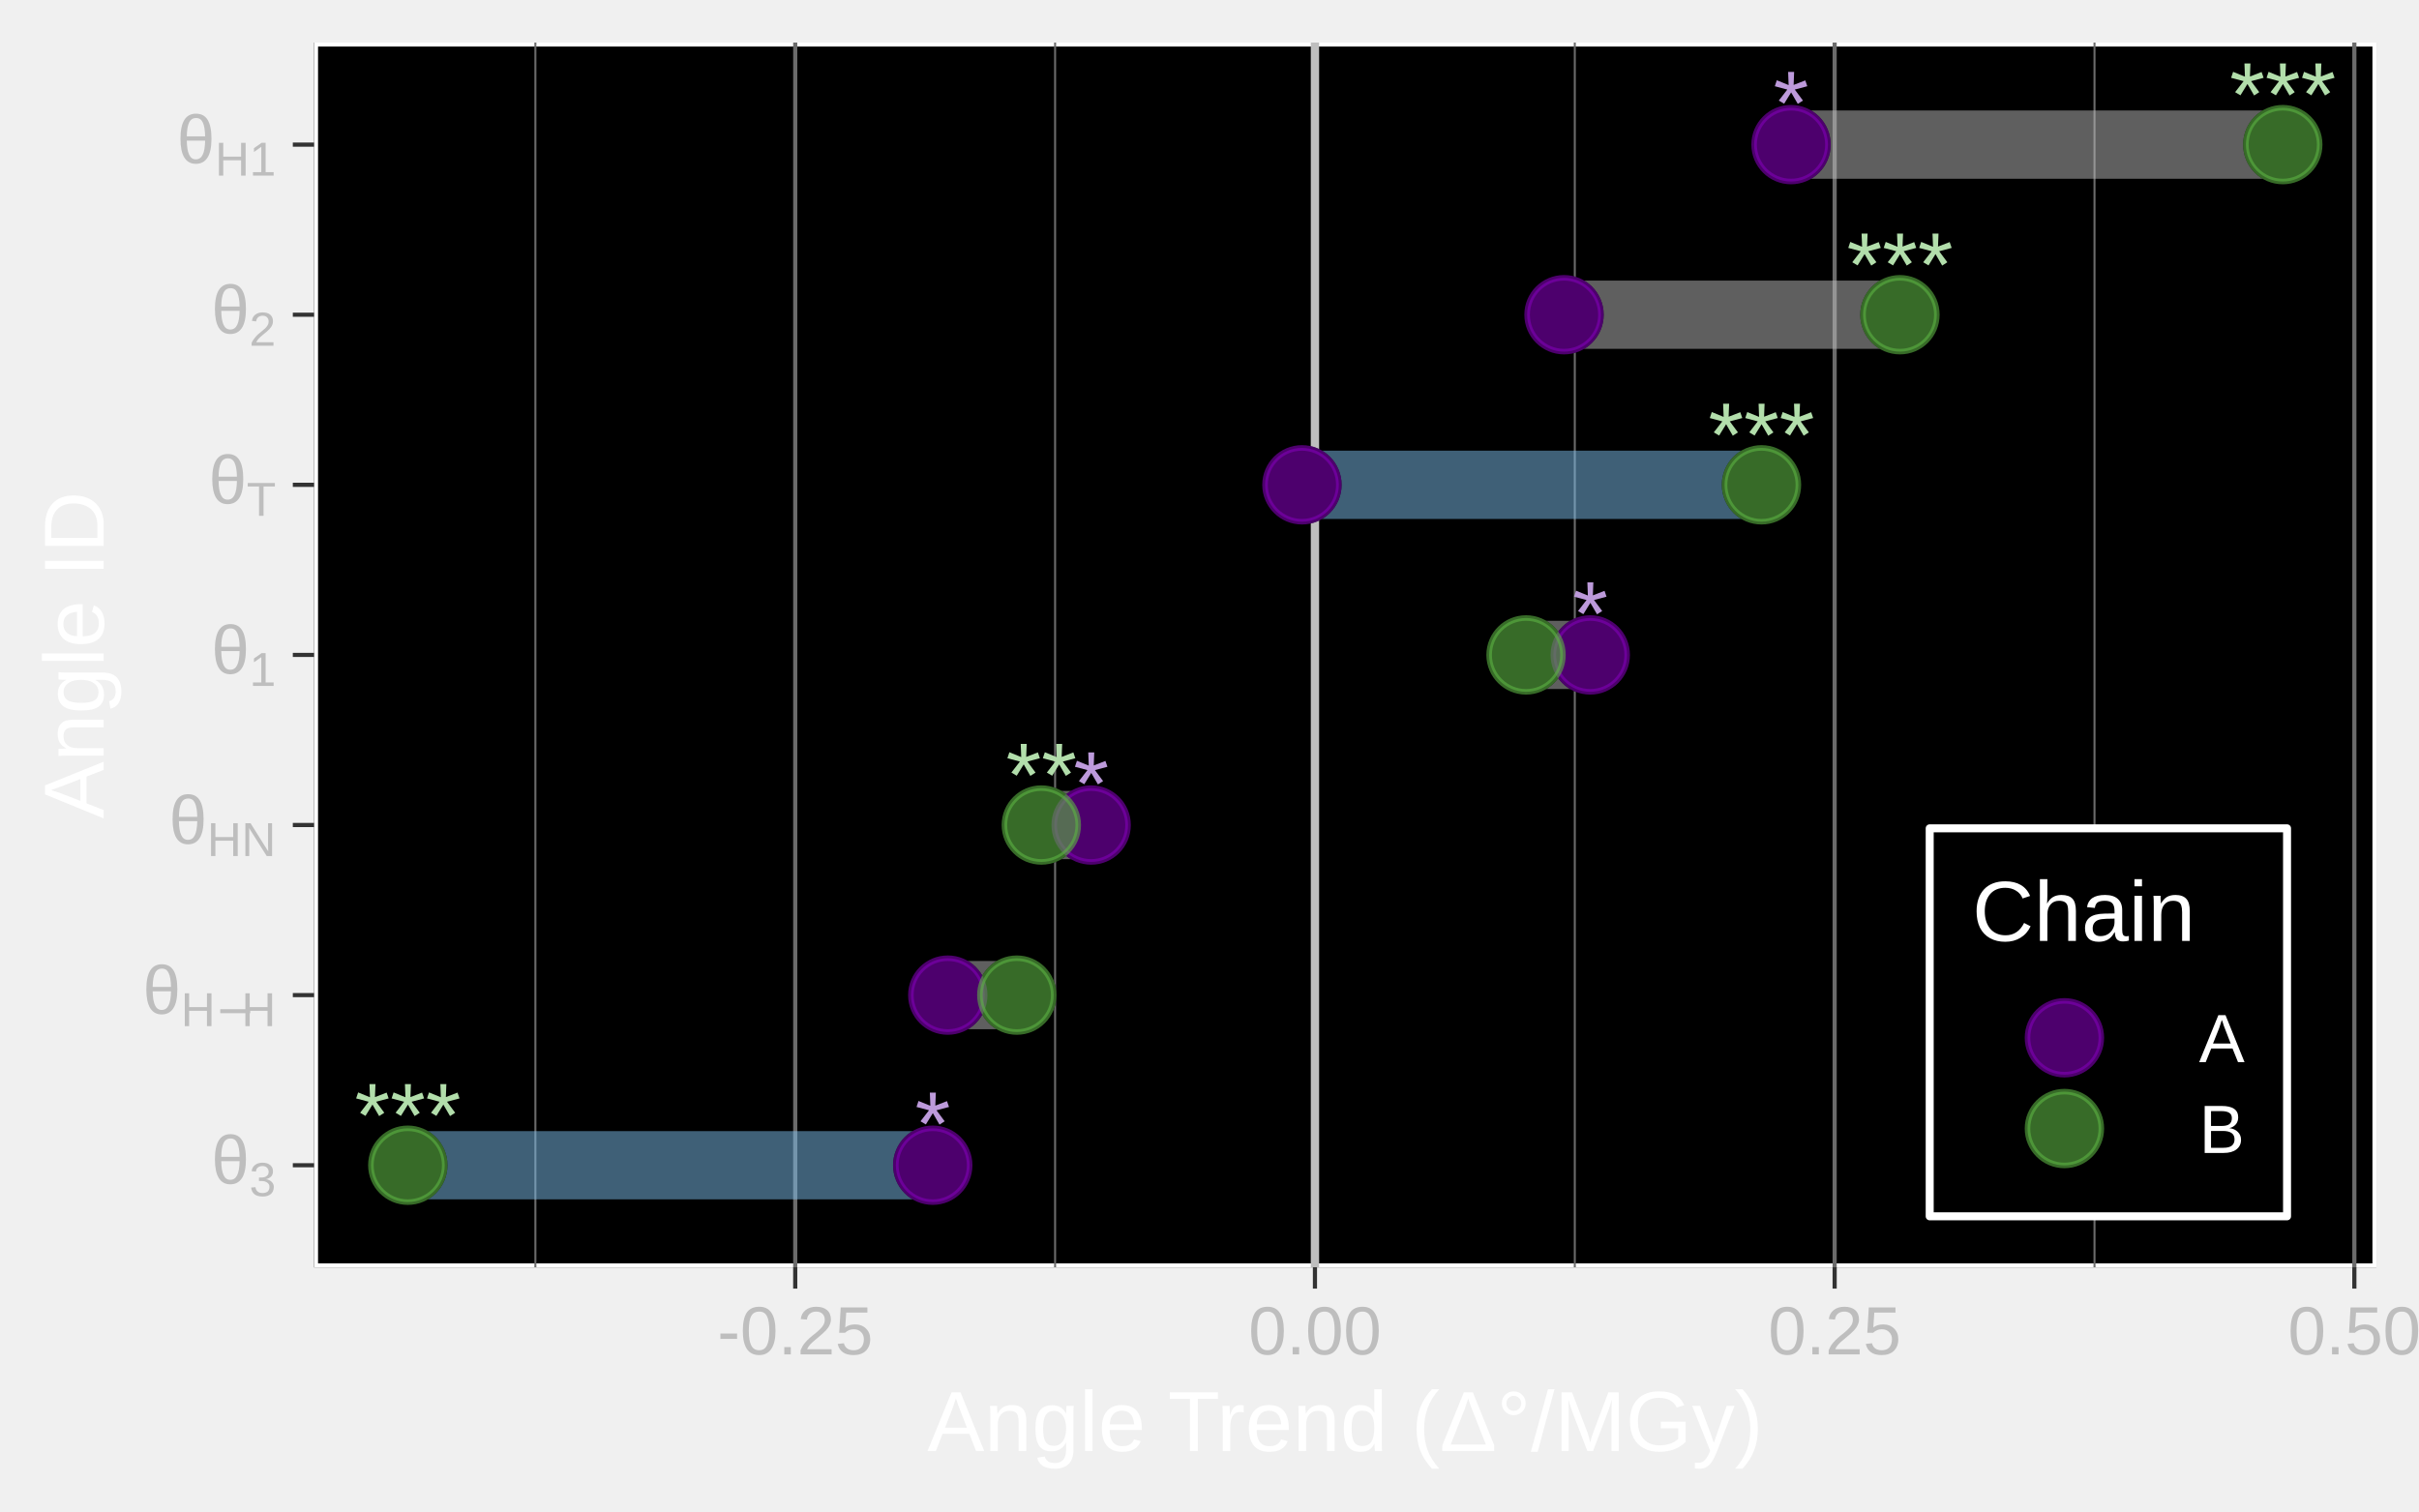
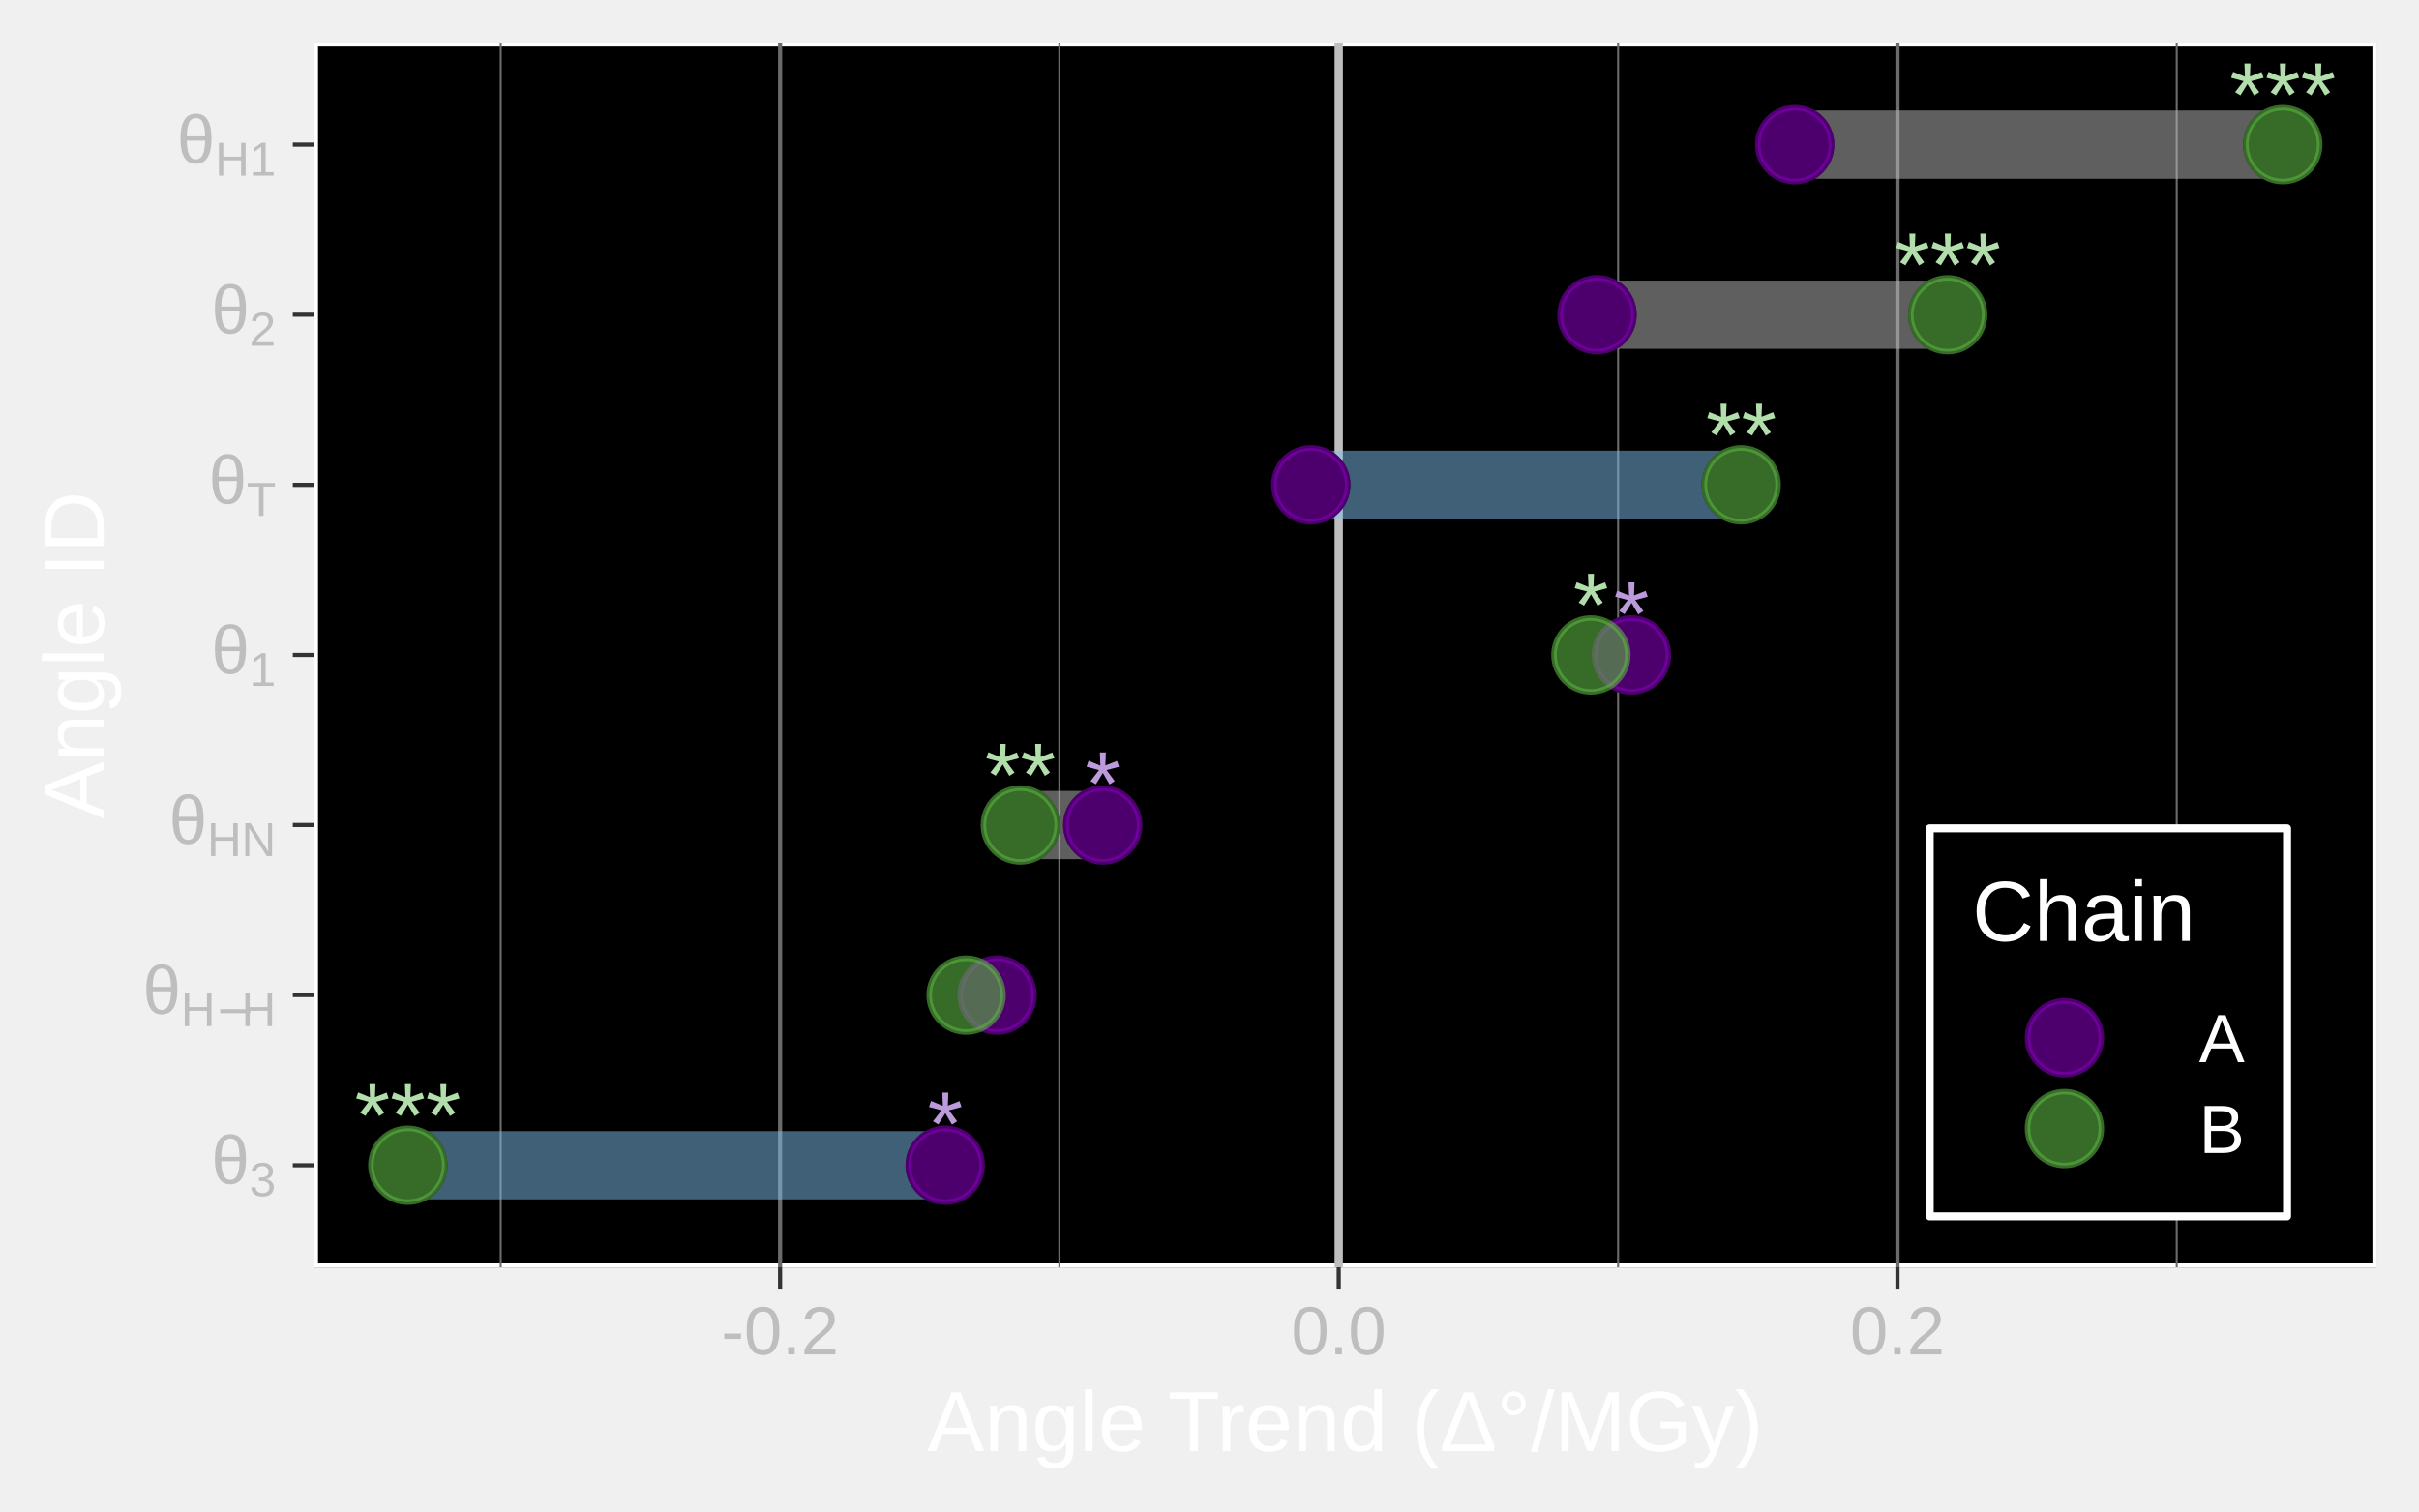
<svg xmlns="http://www.w3.org/2000/svg" width="226.77pt" height="141.73pt" viewBox="0 0 226.77 141.73">
  <g class="svglite">
    <defs>
      <style type="text/css">
    .svglite line, .svglite polyline, .svglite polygon, .svglite path, .svglite rect, .svglite circle {
      fill: none;
      stroke: #000000;
      stroke-linecap: round;
      stroke-linejoin: round;
      stroke-miterlimit: 10.00;
    }
    .svglite text {
      white-space: pre;
    }
    .svglite g.glyphgroup path {
      fill: inherit;
      stroke: none;
    }
  </style>
    </defs>
    <rect width="100%" height="100%" style="stroke: none; fill: none;" />
    <defs>
      <clipPath id="cpMC4wMHwyMjYuNzd8MC4wMHwxNDEuNzM=">
        <rect x="0.00" y="0.00" width="226.77" height="141.73" />
      </clipPath>
    </defs>
    <g clip-path="url(#cpMC4wMHwyMjYuNzd8MC4wMHwxNDEuNzM=)">
</g>
    <defs>
      <clipPath id="cpMjkuNDR8MjIyLjc5fDMuOTl8MTE4Ljgz">
        <rect x="29.44" y="3.99" width="193.34" height="114.85" />
      </clipPath>
    </defs>
    <g clip-path="url(#cpMjkuNDR8MjIyLjc5fDMuOTl8MTE4Ljgz)">
      <rect x="29.44" y="3.99" width="193.34" height="114.85" style="stroke-width: 0.75; stroke: #FFFFFF; fill: #000000;" />
-       <polyline points="50.19,118.83 50.19,3.99 " style="stroke-width: 0.19; stroke: #6B6B6B; stroke-linecap: butt;" />
-       <polyline points="98.91,118.83 98.91,3.99 " style="stroke-width: 0.19; stroke: #6B6B6B; stroke-linecap: butt;" />
-       <polyline points="147.63,118.83 147.63,3.99 " style="stroke-width: 0.19; stroke: #6B6B6B; stroke-linecap: butt;" />
-       <polyline points="196.35,118.83 196.35,3.99 " style="stroke-width: 0.19; stroke: #6B6B6B; stroke-linecap: butt;" />
-       <polyline points="74.55,118.83 74.55,3.99 " style="stroke-width: 0.39; stroke: #6B6B6B; stroke-linecap: butt;" />
-       <polyline points="123.27,118.83 123.27,3.99 " style="stroke-width: 0.39; stroke: #6B6B6B; stroke-linecap: butt;" />
-       <polyline points="171.99,118.83 171.99,3.99 " style="stroke-width: 0.39; stroke: #6B6B6B; stroke-linecap: butt;" />
-       <polyline points="220.71,118.83 220.71,3.99 " style="stroke-width: 0.39; stroke: #6B6B6B; stroke-linecap: butt;" />
-       <line x1="123.27" y1="118.83" x2="123.27" y2="3.99" style="stroke-width: 0.78; stroke: #BEBEBE; stroke-linecap: butt;" />
-       <line x1="87.44" y1="109.26" x2="38.23" y2="109.26" style="stroke-width: 6.40; stroke: #7EC0EE; stroke-opacity: 0.50; stroke-linecap: butt;" />
-       <line x1="88.85" y1="93.31" x2="95.32" y2="93.31" style="stroke-width: 6.40; stroke: #BEBEBE; stroke-opacity: 0.50; stroke-linecap: butt;" />
-       <line x1="102.29" y1="77.36" x2="97.62" y2="77.36" style="stroke-width: 6.40; stroke: #BEBEBE; stroke-opacity: 0.50; stroke-linecap: butt;" />
-       <line x1="149.08" y1="61.41" x2="143.06" y2="61.41" style="stroke-width: 6.40; stroke: #BEBEBE; stroke-opacity: 0.50; stroke-linecap: butt;" />
-       <line x1="122.05" y1="45.46" x2="165.13" y2="45.46" style="stroke-width: 6.40; stroke: #7EC0EE; stroke-opacity: 0.50; stroke-linecap: butt;" />
-       <line x1="146.62" y1="29.51" x2="178.11" y2="29.51" style="stroke-width: 6.40; stroke: #BEBEBE; stroke-opacity: 0.50; stroke-linecap: butt;" />
-       <line x1="167.90" y1="13.56" x2="214.00" y2="13.56" style="stroke-width: 6.40; stroke: #BEBEBE; stroke-opacity: 0.50; stroke-linecap: butt;" />
-       <circle cx="149.08" cy="61.41" r="3.46" style="stroke-width: 0.52; fill: #000000;" />
-       <circle cx="143.06" cy="61.41" r="3.46" style="stroke-width: 0.52; fill: #000000;" />
-       <circle cx="146.62" cy="29.51" r="3.46" style="stroke-width: 0.52; fill: #000000;" />
-       <circle cx="178.11" cy="29.51" r="3.46" style="stroke-width: 0.52; fill: #000000;" />
-       <circle cx="87.44" cy="109.26" r="3.46" style="stroke-width: 0.52; fill: #000000;" />
+       <polyline points="46.94,118.83 46.94,3.99 " style="stroke-width: 0.19; stroke: #6B6B6B; stroke-linecap: butt;" />
+       <polyline points="99.31,118.83 99.31,3.99 " style="stroke-width: 0.19; stroke: #6B6B6B; stroke-linecap: butt;" />
+       <polyline points="151.69,118.83 151.69,3.99 " style="stroke-width: 0.19; stroke: #6B6B6B; stroke-linecap: butt;" />
+       <polyline points="204.06,118.83 204.06,3.99 " style="stroke-width: 0.19; stroke: #6B6B6B; stroke-linecap: butt;" />
+       <polyline points="73.13,118.83 73.13,3.99 " style="stroke-width: 0.39; stroke: #6B6B6B; stroke-linecap: butt;" />
+       <polyline points="125.50,118.83 125.50,3.99 " style="stroke-width: 0.39; stroke: #6B6B6B; stroke-linecap: butt;" />
+       <polyline points="177.88,118.83 177.88,3.99 " style="stroke-width: 0.39; stroke: #6B6B6B; stroke-linecap: butt;" />
+       <line x1="125.50" y1="118.83" x2="125.50" y2="3.99" style="stroke-width: 0.78; stroke: #BEBEBE; stroke-linecap: butt;" />
+       <line x1="88.61" y1="109.26" x2="38.23" y2="109.26" style="stroke-width: 6.40; stroke: #7EC0EE; stroke-opacity: 0.50; stroke-linecap: butt;" />
+       <line x1="93.47" y1="93.31" x2="90.57" y2="93.31" style="stroke-width: 6.40; stroke: #BEBEBE; stroke-opacity: 0.50; stroke-linecap: butt;" />
+       <line x1="103.38" y1="77.36" x2="95.65" y2="77.36" style="stroke-width: 6.40; stroke: #BEBEBE; stroke-opacity: 0.50; stroke-linecap: butt;" />
+       <line x1="152.94" y1="61.41" x2="149.14" y2="61.41" style="stroke-width: 6.40; stroke: #BEBEBE; stroke-opacity: 0.50; stroke-linecap: butt;" />
+       <line x1="122.88" y1="45.46" x2="163.23" y2="45.46" style="stroke-width: 6.40; stroke: #7EC0EE; stroke-opacity: 0.50; stroke-linecap: butt;" />
+       <line x1="149.71" y1="29.51" x2="182.59" y2="29.51" style="stroke-width: 6.40; stroke: #BEBEBE; stroke-opacity: 0.50; stroke-linecap: butt;" />
+       <line x1="168.24" y1="13.56" x2="214.00" y2="13.56" style="stroke-width: 6.40; stroke: #BEBEBE; stroke-opacity: 0.50; stroke-linecap: butt;" />
+       <circle cx="152.94" cy="61.41" r="3.46" style="stroke-width: 0.52; fill: #000000;" />
+       <circle cx="149.14" cy="61.41" r="3.46" style="stroke-width: 0.52; fill: #000000;" />
+       <circle cx="149.71" cy="29.51" r="3.46" style="stroke-width: 0.52; fill: #000000;" />
+       <circle cx="182.59" cy="29.51" r="3.46" style="stroke-width: 0.52; fill: #000000;" />
+       <circle cx="88.61" cy="109.26" r="3.46" style="stroke-width: 0.52; fill: #000000;" />
      <circle cx="38.23" cy="109.26" r="3.46" style="stroke-width: 0.52; fill: #000000;" />
-       <circle cx="122.05" cy="45.46" r="3.46" style="stroke-width: 0.52; fill: #000000;" />
-       <circle cx="165.13" cy="45.46" r="3.46" style="stroke-width: 0.52; fill: #000000;" />
-       <circle cx="88.85" cy="93.31" r="3.46" style="stroke-width: 0.52; fill: #000000;" />
-       <circle cx="95.32" cy="93.31" r="3.46" style="stroke-width: 0.52; fill: #000000;" />
-       <circle cx="167.90" cy="13.56" r="3.46" style="stroke-width: 0.52; fill: #000000;" />
+       <circle cx="122.88" cy="45.46" r="3.46" style="stroke-width: 0.52; fill: #000000;" />
+       <circle cx="163.23" cy="45.46" r="3.46" style="stroke-width: 0.52; fill: #000000;" />
+       <circle cx="93.47" cy="93.31" r="3.46" style="stroke-width: 0.52; fill: #000000;" />
+       <circle cx="90.57" cy="93.31" r="3.46" style="stroke-width: 0.52; fill: #000000;" />
+       <circle cx="168.24" cy="13.56" r="3.46" style="stroke-width: 0.52; fill: #000000;" />
      <circle cx="214.00" cy="13.56" r="3.46" style="stroke-width: 0.52; fill: #000000;" />
-       <circle cx="102.29" cy="77.36" r="3.46" style="stroke-width: 0.52; fill: #000000;" />
-       <circle cx="97.62" cy="77.36" r="3.46" style="stroke-width: 0.52; fill: #000000;" />
-       <circle cx="149.08" cy="61.41" r="3.46" style="stroke-width: 0.52; stroke: #8100B6; stroke-opacity: 0.60; fill: #8100B6; fill-opacity: 0.60;" />
-       <circle cx="143.06" cy="61.41" r="3.46" style="stroke-width: 0.52; stroke: #5CB344; stroke-opacity: 0.60; fill: #5CB344; fill-opacity: 0.60;" />
-       <circle cx="146.62" cy="29.51" r="3.46" style="stroke-width: 0.52; stroke: #8100B6; stroke-opacity: 0.60; fill: #8100B6; fill-opacity: 0.60;" />
-       <circle cx="178.11" cy="29.51" r="3.46" style="stroke-width: 0.52; stroke: #5CB344; stroke-opacity: 0.60; fill: #5CB344; fill-opacity: 0.60;" />
-       <circle cx="87.44" cy="109.26" r="3.46" style="stroke-width: 0.52; stroke: #8100B6; stroke-opacity: 0.60; fill: #8100B6; fill-opacity: 0.60;" />
+       <circle cx="103.38" cy="77.36" r="3.46" style="stroke-width: 0.52; fill: #000000;" />
+       <circle cx="95.65" cy="77.36" r="3.46" style="stroke-width: 0.52; fill: #000000;" />
+       <circle cx="152.94" cy="61.41" r="3.46" style="stroke-width: 0.52; stroke: #8100B6; stroke-opacity: 0.60; fill: #8100B6; fill-opacity: 0.60;" />
+       <circle cx="149.14" cy="61.41" r="3.46" style="stroke-width: 0.52; stroke: #5CB344; stroke-opacity: 0.60; fill: #5CB344; fill-opacity: 0.60;" />
+       <circle cx="149.71" cy="29.51" r="3.46" style="stroke-width: 0.52; stroke: #8100B6; stroke-opacity: 0.60; fill: #8100B6; fill-opacity: 0.60;" />
+       <circle cx="182.59" cy="29.51" r="3.46" style="stroke-width: 0.52; stroke: #5CB344; stroke-opacity: 0.60; fill: #5CB344; fill-opacity: 0.60;" />
+       <circle cx="88.61" cy="109.26" r="3.46" style="stroke-width: 0.52; stroke: #8100B6; stroke-opacity: 0.60; fill: #8100B6; fill-opacity: 0.60;" />
      <circle cx="38.23" cy="109.26" r="3.46" style="stroke-width: 0.52; stroke: #5CB344; stroke-opacity: 0.60; fill: #5CB344; fill-opacity: 0.60;" />
-       <circle cx="122.05" cy="45.46" r="3.46" style="stroke-width: 0.52; stroke: #8100B6; stroke-opacity: 0.60; fill: #8100B6; fill-opacity: 0.60;" />
-       <circle cx="165.13" cy="45.46" r="3.46" style="stroke-width: 0.52; stroke: #5CB344; stroke-opacity: 0.60; fill: #5CB344; fill-opacity: 0.60;" />
-       <circle cx="88.85" cy="93.31" r="3.46" style="stroke-width: 0.52; stroke: #8100B6; stroke-opacity: 0.60; fill: #8100B6; fill-opacity: 0.60;" />
-       <circle cx="95.32" cy="93.31" r="3.46" style="stroke-width: 0.52; stroke: #5CB344; stroke-opacity: 0.60; fill: #5CB344; fill-opacity: 0.60;" />
-       <circle cx="167.90" cy="13.56" r="3.46" style="stroke-width: 0.52; stroke: #8100B6; stroke-opacity: 0.60; fill: #8100B6; fill-opacity: 0.60;" />
+       <circle cx="122.88" cy="45.46" r="3.46" style="stroke-width: 0.52; stroke: #8100B6; stroke-opacity: 0.60; fill: #8100B6; fill-opacity: 0.60;" />
+       <circle cx="163.23" cy="45.46" r="3.46" style="stroke-width: 0.52; stroke: #5CB344; stroke-opacity: 0.60; fill: #5CB344; fill-opacity: 0.60;" />
+       <circle cx="93.47" cy="93.31" r="3.46" style="stroke-width: 0.52; stroke: #8100B6; stroke-opacity: 0.60; fill: #8100B6; fill-opacity: 0.60;" />
+       <circle cx="90.57" cy="93.31" r="3.46" style="stroke-width: 0.52; stroke: #5CB344; stroke-opacity: 0.60; fill: #5CB344; fill-opacity: 0.60;" />
+       <circle cx="168.24" cy="13.56" r="3.46" style="stroke-width: 0.52; stroke: #8100B6; stroke-opacity: 0.60; fill: #8100B6; fill-opacity: 0.60;" />
      <circle cx="214.00" cy="13.56" r="3.46" style="stroke-width: 0.52; stroke: #5CB344; stroke-opacity: 0.60; fill: #5CB344; fill-opacity: 0.60;" />
-       <circle cx="102.29" cy="77.36" r="3.46" style="stroke-width: 0.52; stroke: #8100B6; stroke-opacity: 0.60; fill: #8100B6; fill-opacity: 0.60;" />
-       <circle cx="97.62" cy="77.36" r="3.46" style="stroke-width: 0.52; stroke: #5CB344; stroke-opacity: 0.60; fill: #5CB344; fill-opacity: 0.60;" />
-       <text x="149.08" y="60.48" text-anchor="middle" style="font-size: 8.54px;fill: #BD9ADB; font-family: &quot;Arial&quot;;" textLength="3.31px" lengthAdjust="spacingAndGlyphs">*</text>
-       <text x="146.62" y="28.58" text-anchor="middle" style="font-size: 8.54px;fill: #BD9ADB; font-family: &quot;Arial&quot;;" textLength="2.38px" lengthAdjust="spacingAndGlyphs"> </text>
-       <text x="87.44" y="108.33" text-anchor="middle" style="font-size: 8.54px;fill: #BD9ADB; font-family: &quot;Arial&quot;;" textLength="3.31px" lengthAdjust="spacingAndGlyphs">*</text>
-       <text x="122.05" y="44.53" text-anchor="middle" style="font-size: 8.54px;fill: #BD9ADB; font-family: &quot;Arial&quot;;" textLength="2.38px" lengthAdjust="spacingAndGlyphs"> </text>
-       <text x="88.85" y="92.38" text-anchor="middle" style="font-size: 8.54px;fill: #BD9ADB; font-family: &quot;Arial&quot;;" textLength="2.38px" lengthAdjust="spacingAndGlyphs"> </text>
-       <text x="167.90" y="12.62" text-anchor="middle" style="font-size: 8.54px;fill: #BD9ADB; font-family: &quot;Arial&quot;;" textLength="3.31px" lengthAdjust="spacingAndGlyphs">*</text>
-       <text x="102.29" y="76.43" text-anchor="middle" style="font-size: 8.54px;fill: #BD9ADB; font-family: &quot;Arial&quot;;" textLength="3.31px" lengthAdjust="spacingAndGlyphs">*</text>
-       <text x="143.06" y="59.68" text-anchor="middle" style="font-size: 8.54px;fill: #B2DEAB; font-family: &quot;Arial&quot;;" textLength="2.38px" lengthAdjust="spacingAndGlyphs"> </text>
-       <text x="178.11" y="27.78" text-anchor="middle" style="font-size: 8.54px;fill: #B2DEAB; font-family: &quot;Arial&quot;;" textLength="9.94px" lengthAdjust="spacingAndGlyphs">***</text>
+       <circle cx="103.38" cy="77.36" r="3.46" style="stroke-width: 0.52; stroke: #8100B6; stroke-opacity: 0.60; fill: #8100B6; fill-opacity: 0.60;" />
+       <circle cx="95.65" cy="77.36" r="3.46" style="stroke-width: 0.52; stroke: #5CB344; stroke-opacity: 0.60; fill: #5CB344; fill-opacity: 0.60;" />
+       <text x="152.94" y="60.48" text-anchor="middle" style="font-size: 8.54px;fill: #BD9ADB; font-family: &quot;Arial&quot;;" textLength="3.31px" lengthAdjust="spacingAndGlyphs">*</text>
+       <text x="149.71" y="28.58" text-anchor="middle" style="font-size: 8.54px;fill: #BD9ADB; font-family: &quot;Arial&quot;;" textLength="2.38px" lengthAdjust="spacingAndGlyphs"> </text>
+       <text x="88.61" y="108.33" text-anchor="middle" style="font-size: 8.54px;fill: #BD9ADB; font-family: &quot;Arial&quot;;" textLength="3.31px" lengthAdjust="spacingAndGlyphs">*</text>
+       <text x="122.88" y="44.53" text-anchor="middle" style="font-size: 8.54px;fill: #BD9ADB; font-family: &quot;Arial&quot;;" textLength="2.38px" lengthAdjust="spacingAndGlyphs"> </text>
+       <text x="93.47" y="92.38" text-anchor="middle" style="font-size: 8.54px;fill: #BD9ADB; font-family: &quot;Arial&quot;;" textLength="2.38px" lengthAdjust="spacingAndGlyphs"> </text>
+       <text x="168.24" y="12.62" text-anchor="middle" style="font-size: 8.54px;fill: #BD9ADB; font-family: &quot;Arial&quot;;" textLength="2.38px" lengthAdjust="spacingAndGlyphs"> </text>
+       <text x="103.38" y="76.43" text-anchor="middle" style="font-size: 8.54px;fill: #BD9ADB; font-family: &quot;Arial&quot;;" textLength="3.31px" lengthAdjust="spacingAndGlyphs">*</text>
+       <text x="149.14" y="59.68" text-anchor="middle" style="font-size: 8.54px;fill: #B2DEAB; font-family: &quot;Arial&quot;;" textLength="3.31px" lengthAdjust="spacingAndGlyphs">*</text>
+       <text x="182.59" y="27.78" text-anchor="middle" style="font-size: 8.54px;fill: #B2DEAB; font-family: &quot;Arial&quot;;" textLength="9.94px" lengthAdjust="spacingAndGlyphs">***</text>
      <text x="38.23" y="107.53" text-anchor="middle" style="font-size: 8.54px;fill: #B2DEAB; font-family: &quot;Arial&quot;;" textLength="9.94px" lengthAdjust="spacingAndGlyphs">***</text>
-       <text x="165.13" y="43.73" text-anchor="middle" style="font-size: 8.54px;fill: #B2DEAB; font-family: &quot;Arial&quot;;" textLength="9.94px" lengthAdjust="spacingAndGlyphs">***</text>
-       <text x="95.32" y="91.58" text-anchor="middle" style="font-size: 8.54px;fill: #B2DEAB; font-family: &quot;Arial&quot;;" textLength="2.38px" lengthAdjust="spacingAndGlyphs"> </text>
+       <text x="163.23" y="43.73" text-anchor="middle" style="font-size: 8.54px;fill: #B2DEAB; font-family: &quot;Arial&quot;;" textLength="6.62px" lengthAdjust="spacingAndGlyphs">**</text>
+       <text x="90.57" y="91.58" text-anchor="middle" style="font-size: 8.54px;fill: #B2DEAB; font-family: &quot;Arial&quot;;" textLength="2.38px" lengthAdjust="spacingAndGlyphs"> </text>
      <text x="214.00" y="11.83" text-anchor="middle" style="font-size: 8.54px;fill: #B2DEAB; font-family: &quot;Arial&quot;;" textLength="9.94px" lengthAdjust="spacingAndGlyphs">***</text>
-       <text x="97.62" y="75.63" text-anchor="middle" style="font-size: 8.54px;fill: #B2DEAB; font-family: &quot;Arial&quot;;" textLength="6.62px" lengthAdjust="spacingAndGlyphs">**</text>
+       <text x="95.65" y="75.63" text-anchor="middle" style="font-size: 8.54px;fill: #B2DEAB; font-family: &quot;Arial&quot;;" textLength="6.62px" lengthAdjust="spacingAndGlyphs">**</text>
    </g>
    <g clip-path="url(#cpMC4wMHwyMjYuNzd8MC4wMHwxNDEuNzM=)">
      <text x="19.82" y="110.99" style="font-size: 6.40px;fill: #BEBEBE; font-family: &quot;Arial&quot;;" textLength="3.55px" lengthAdjust="spacingAndGlyphs">θ</text>
      <text x="23.37" y="112.15" style="font-size: 4.48px;fill: #BEBEBE; font-family: &quot;Arial&quot;;" textLength="2.48px" lengthAdjust="spacingAndGlyphs">3</text>
      <text x="13.39" y="95.06" style="font-size: 6.40px;fill: #BEBEBE; font-family: &quot;Arial&quot;;" textLength="3.55px" lengthAdjust="spacingAndGlyphs">θ</text>
      <text x="16.95" y="96.22" style="font-size: 4.48px;fill: #BEBEBE; font-family: &quot;Arial&quot;;" textLength="3.23px" lengthAdjust="spacingAndGlyphs">H</text>
      <text x="20.18" y="96.22" style="font-size: 4.48px;fill: #BEBEBE; font-family: &quot;Symbol&quot;;" textLength="2.45px" lengthAdjust="spacingAndGlyphs">−</text>
      <text x="22.63" y="96.22" style="font-size: 4.48px;fill: #BEBEBE; font-family: &quot;Arial&quot;;" textLength="3.23px" lengthAdjust="spacingAndGlyphs">H</text>
      <text x="15.85" y="79.11" style="font-size: 6.40px;fill: #BEBEBE; font-family: &quot;Arial&quot;;" textLength="3.55px" lengthAdjust="spacingAndGlyphs">θ</text>
      <text x="19.41" y="80.27" style="font-size: 4.48px;fill: #BEBEBE; font-family: &quot;Arial&quot;;" textLength="3.23px" lengthAdjust="spacingAndGlyphs">H</text>
      <text x="22.63" y="80.27" style="font-size: 4.48px;fill: #BEBEBE; font-family: &quot;Arial&quot;;" textLength="3.23px" lengthAdjust="spacingAndGlyphs">N</text>
      <text x="19.82" y="63.16" style="font-size: 6.40px;fill: #BEBEBE; font-family: &quot;Arial&quot;;" textLength="3.55px" lengthAdjust="spacingAndGlyphs">θ</text>
      <text x="23.37" y="64.32" style="font-size: 4.48px;fill: #BEBEBE; font-family: &quot;Arial&quot;;" textLength="2.48px" lengthAdjust="spacingAndGlyphs">1</text>
      <text x="19.57" y="47.21" style="font-size: 6.40px;fill: #BEBEBE; font-family: &quot;Arial&quot;;" textLength="3.55px" lengthAdjust="spacingAndGlyphs">θ</text>
      <text x="23.13" y="48.37" style="font-size: 4.48px;fill: #BEBEBE; font-family: &quot;Arial&quot;;" textLength="2.73px" lengthAdjust="spacingAndGlyphs">T</text>
      <text x="19.82" y="31.26" style="font-size: 6.40px;fill: #BEBEBE; font-family: &quot;Arial&quot;;" textLength="3.55px" lengthAdjust="spacingAndGlyphs">θ</text>
      <text x="23.37" y="32.42" style="font-size: 4.48px;fill: #BEBEBE; font-family: &quot;Arial&quot;;" textLength="2.48px" lengthAdjust="spacingAndGlyphs">2</text>
      <text x="16.59" y="15.30" style="font-size: 6.40px;fill: #BEBEBE; font-family: &quot;Arial&quot;;" textLength="3.55px" lengthAdjust="spacingAndGlyphs">θ</text>
      <text x="20.15" y="16.47" style="font-size: 4.48px;fill: #BEBEBE; font-family: &quot;Arial&quot;;" textLength="3.23px" lengthAdjust="spacingAndGlyphs">H</text>
      <text x="23.37" y="16.47" style="font-size: 4.48px;fill: #BEBEBE; font-family: &quot;Arial&quot;;" textLength="2.48px" lengthAdjust="spacingAndGlyphs">1</text>
      <polyline points="27.45,109.26 29.44,109.26 " style="stroke-width: 0.39; stroke: #333333; stroke-linecap: butt;" />
      <polyline points="27.45,93.31 29.44,93.31 " style="stroke-width: 0.39; stroke: #333333; stroke-linecap: butt;" />
      <polyline points="27.45,77.36 29.44,77.36 " style="stroke-width: 0.39; stroke: #333333; stroke-linecap: butt;" />
      <polyline points="27.45,61.41 29.44,61.41 " style="stroke-width: 0.39; stroke: #333333; stroke-linecap: butt;" />
      <polyline points="27.45,45.46 29.44,45.46 " style="stroke-width: 0.39; stroke: #333333; stroke-linecap: butt;" />
      <polyline points="27.45,29.51 29.44,29.51 " style="stroke-width: 0.39; stroke: #333333; stroke-linecap: butt;" />
      <polyline points="27.45,13.56 29.44,13.56 " style="stroke-width: 0.39; stroke: #333333; stroke-linecap: butt;" />
-       <polyline points="74.55,120.83 74.55,118.83 " style="stroke-width: 0.39; stroke: #333333; stroke-linecap: butt;" />
-       <polyline points="123.27,120.83 123.27,118.83 " style="stroke-width: 0.39; stroke: #333333; stroke-linecap: butt;" />
-       <polyline points="171.99,120.83 171.99,118.83 " style="stroke-width: 0.39; stroke: #333333; stroke-linecap: butt;" />
-       <polyline points="220.71,120.83 220.71,118.83 " style="stroke-width: 0.39; stroke: #333333; stroke-linecap: butt;" />
-       <text x="74.55" y="127.00" text-anchor="middle" style="font-size: 6.40px;fill: #BEBEBE; font-family: &quot;Arial&quot;;" textLength="14.55px" lengthAdjust="spacingAndGlyphs">-0.25</text>
-       <text x="123.27" y="127.00" text-anchor="middle" style="font-size: 6.40px;fill: #BEBEBE; font-family: &quot;Arial&quot;;" textLength="12.42px" lengthAdjust="spacingAndGlyphs">0.00</text>
-       <text x="171.99" y="127.00" text-anchor="middle" style="font-size: 6.40px;fill: #BEBEBE; font-family: &quot;Arial&quot;;" textLength="12.42px" lengthAdjust="spacingAndGlyphs">0.25</text>
-       <text x="220.71" y="127.00" text-anchor="middle" style="font-size: 6.40px;fill: #BEBEBE; font-family: &quot;Arial&quot;;" textLength="12.42px" lengthAdjust="spacingAndGlyphs">0.50</text>
+       <polyline points="73.13,120.83 73.13,118.83 " style="stroke-width: 0.39; stroke: #333333; stroke-linecap: butt;" />
+       <polyline points="125.50,120.83 125.50,118.83 " style="stroke-width: 0.39; stroke: #333333; stroke-linecap: butt;" />
+       <polyline points="177.88,120.83 177.88,118.83 " style="stroke-width: 0.39; stroke: #333333; stroke-linecap: butt;" />
+       <text x="73.13" y="127.00" text-anchor="middle" style="font-size: 6.40px;fill: #BEBEBE; font-family: &quot;Arial&quot;;" textLength="11.00px" lengthAdjust="spacingAndGlyphs">-0.2</text>
+       <text x="125.50" y="127.00" text-anchor="middle" style="font-size: 6.40px;fill: #BEBEBE; font-family: &quot;Arial&quot;;" textLength="8.88px" lengthAdjust="spacingAndGlyphs">0.0</text>
+       <text x="177.88" y="127.00" text-anchor="middle" style="font-size: 6.40px;fill: #BEBEBE; font-family: &quot;Arial&quot;;" textLength="8.88px" lengthAdjust="spacingAndGlyphs">0.2</text>
      <text x="126.11" y="136.06" text-anchor="middle" style="font-size: 8.00px;fill: #FFFFFF; font-family: &quot;Arial&quot;;" textLength="78.41px" lengthAdjust="spacingAndGlyphs">Angle Trend (Δ°/MGy)</text>
      <text transform="translate(9.72,61.41) rotate(-90)" text-anchor="middle" style="font-size: 8.00px;fill: #FFFFFF; font-family: &quot;Arial&quot;;" textLength="30.70px" lengthAdjust="spacingAndGlyphs">Angle ID</text>
      <rect x="180.90" y="77.67" width="33.50" height="36.38" style="stroke-width: 0.75; stroke: #FFFFFF; fill: #000000;" />
      <text x="184.89" y="88.23" style="font-size: 8.00px;fill: #FFFFFF; font-family: &quot;Arial&quot;;" textLength="20.92px" lengthAdjust="spacingAndGlyphs">Chain</text>
      <circle cx="193.53" cy="97.31" r="3.46" style="stroke-width: 0.52; stroke: #8100B6; stroke-opacity: 0.60; fill: #8100B6; fill-opacity: 0.60;" />
      <circle cx="193.53" cy="105.82" r="3.46" style="stroke-width: 0.52; stroke: #5CB344; stroke-opacity: 0.60; fill: #5CB344; fill-opacity: 0.60;" />
      <text x="206.15" y="99.60" style="font-size: 6.40px;fill: #FFFFFF; font-family: &quot;Arial&quot;;" textLength="4.27px" lengthAdjust="spacingAndGlyphs">A</text>
      <text x="206.15" y="108.11" style="font-size: 6.40px;fill: #FFFFFF; font-family: &quot;Arial&quot;;" textLength="4.27px" lengthAdjust="spacingAndGlyphs">B</text>
    </g>
  </g>
</svg>
